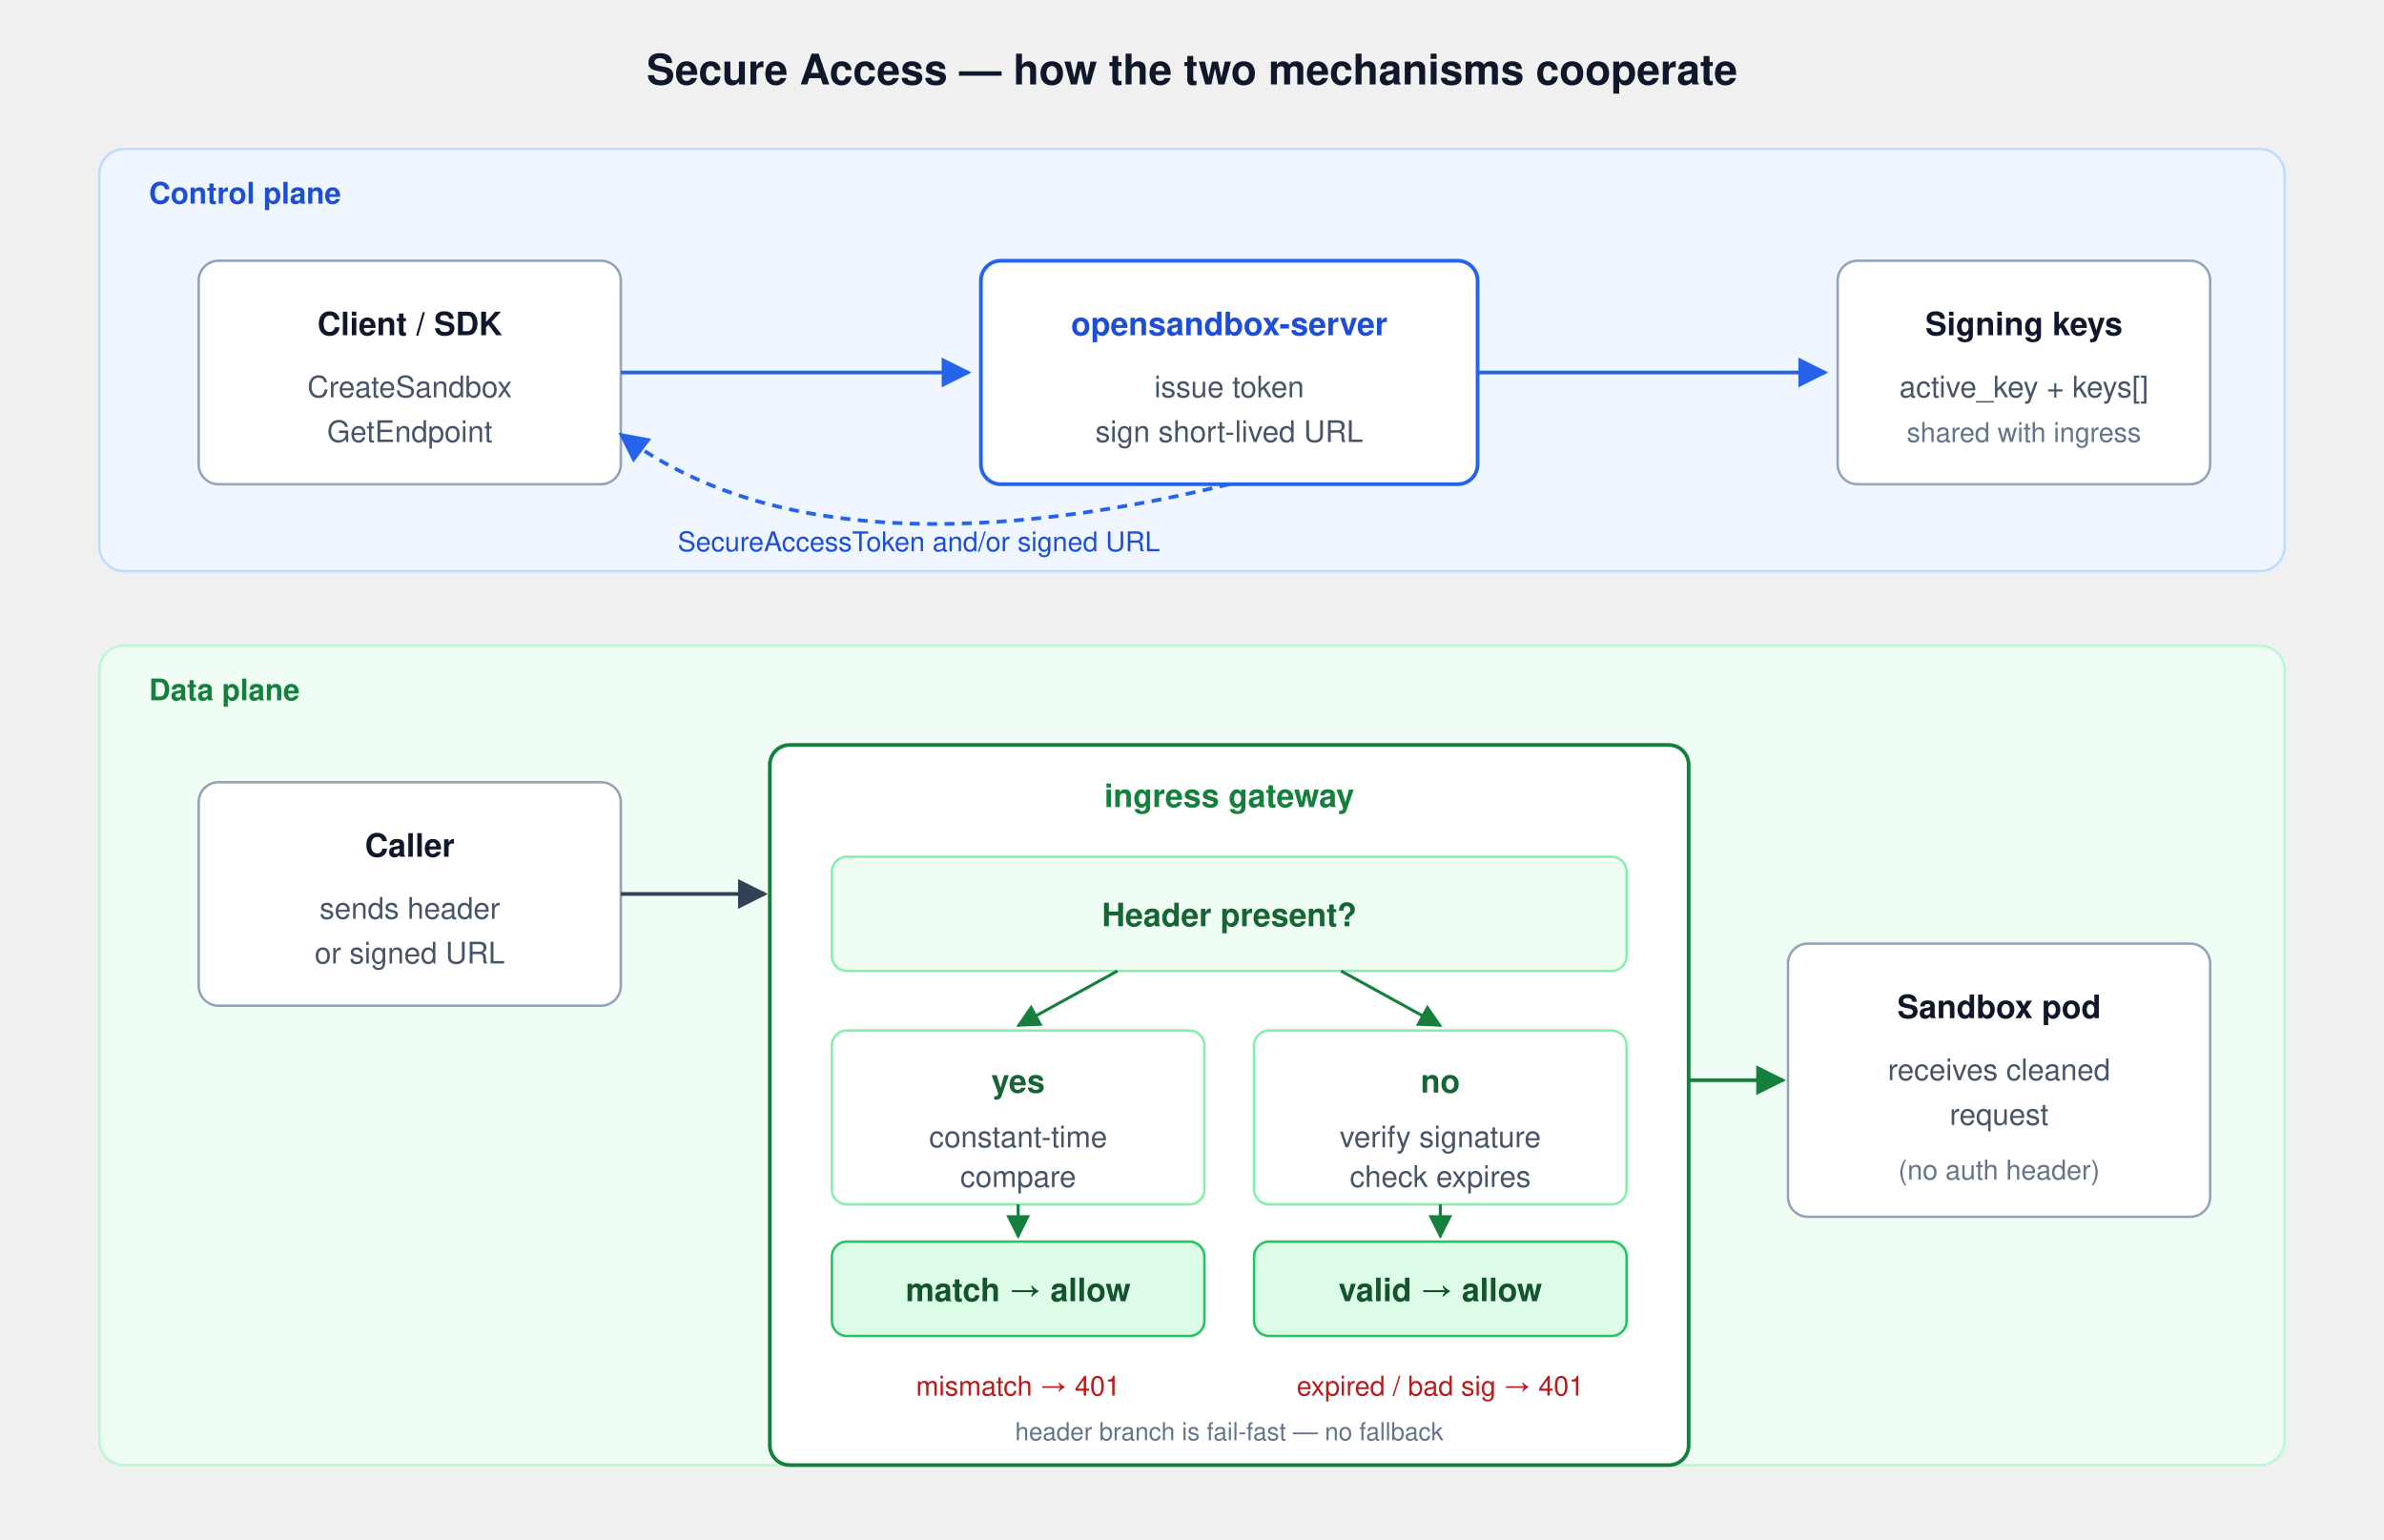
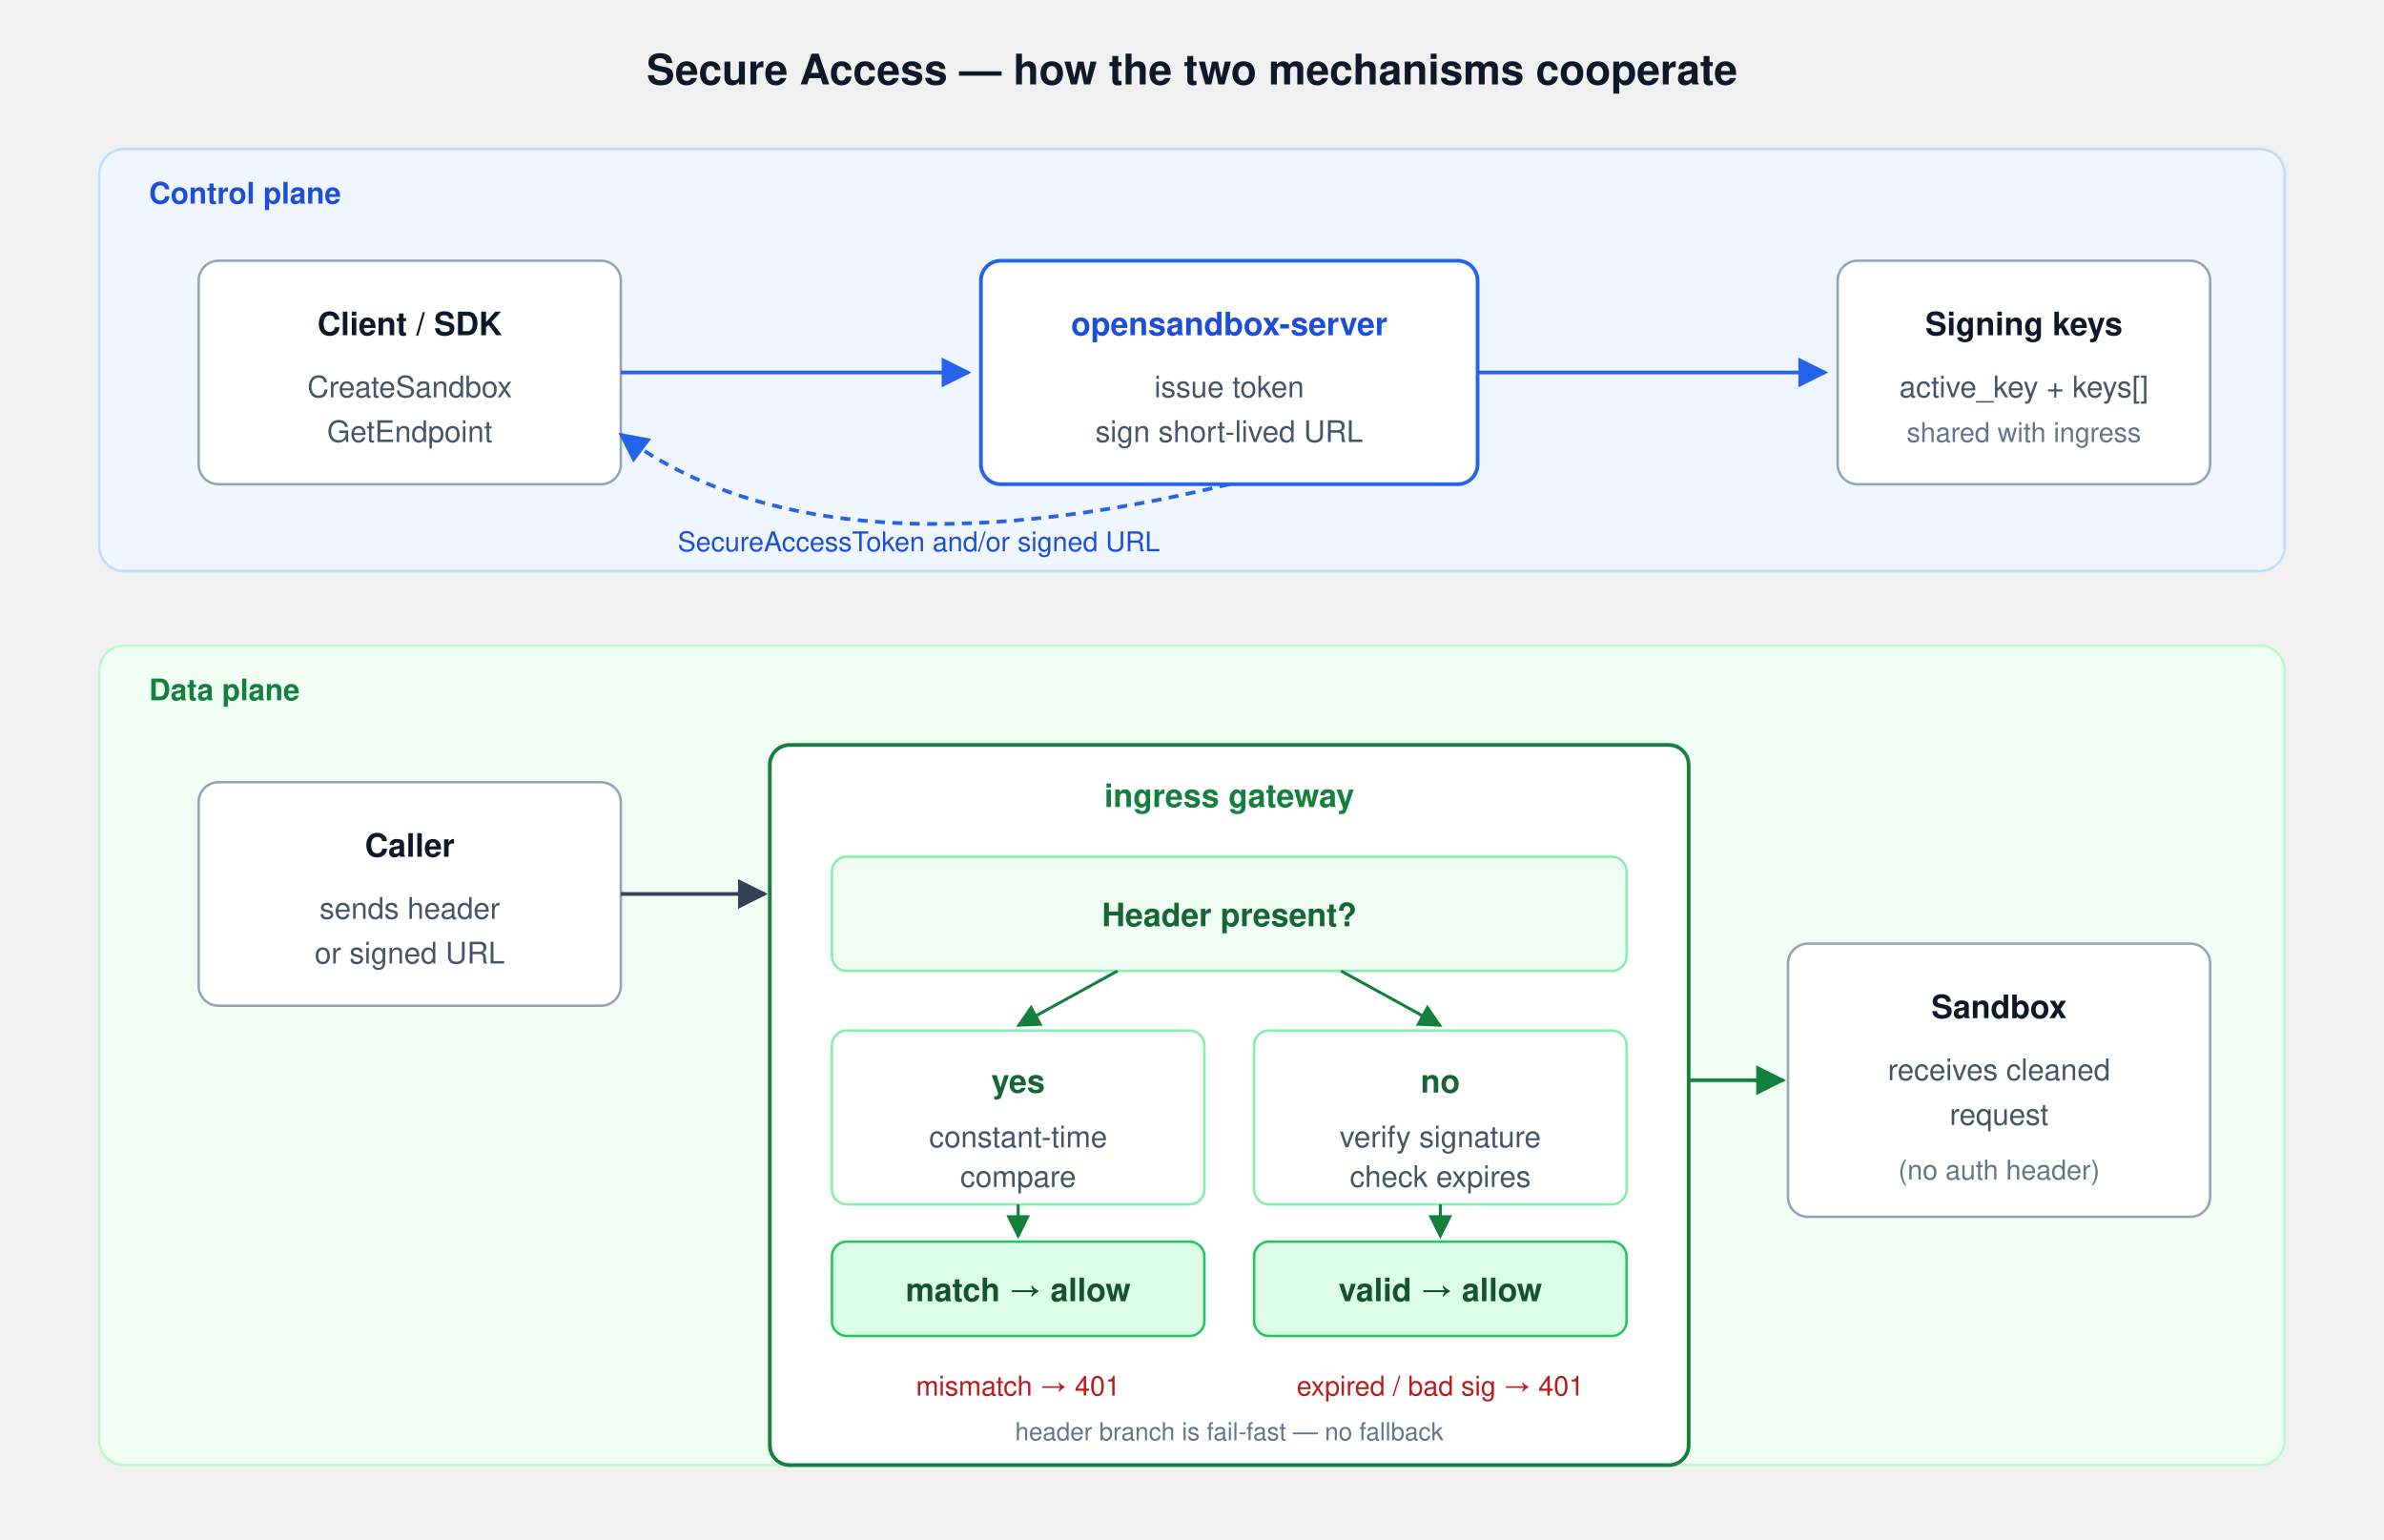
<svg xmlns="http://www.w3.org/2000/svg" viewBox="0 0 960 620" font-family="-apple-system, BlinkMacSystemFont, 'Segoe UI', Helvetica, Arial, sans-serif" font-size="13">
  <defs>
    <marker id="arrow" viewBox="0 0 10 10" refX="9" refY="5" markerWidth="8" markerHeight="8" orient="auto-start-reverse">
      <path d="M 0 0 L 10 5 L 0 10 z" fill="#334155" />
    </marker>
    <marker id="arrow-blue" viewBox="0 0 10 10" refX="9" refY="5" markerWidth="8" markerHeight="8" orient="auto-start-reverse">
      <path d="M 0 0 L 10 5 L 0 10 z" fill="#2563eb" />
    </marker>
    <marker id="arrow-green" viewBox="0 0 10 10" refX="9" refY="5" markerWidth="8" markerHeight="8" orient="auto-start-reverse">
      <path d="M 0 0 L 10 5 L 0 10 z" fill="#15803d" />
    </marker>
    <marker id="arrow-red" viewBox="0 0 10 10" refX="9" refY="5" markerWidth="8" markerHeight="8" orient="auto-start-reverse">
      <path d="M 0 0 L 10 5 L 0 10 z" fill="#b91c1c" />
    </marker>
  </defs>
  <text x="480" y="34" text-anchor="middle" font-size="17" font-weight="600" fill="#0f172a">Secure Access — how the two mechanisms cooperate</text>
  <rect x="40" y="60" width="880" height="170" rx="10" fill="#eff6ff" stroke="#bfdbfe" />
  <text x="60" y="82" font-size="12" font-weight="600" fill="#1d4ed8">Control plane</text>
  <rect x="80" y="105" width="170" height="90" rx="8" fill="#ffffff" stroke="#94a3b8" />
  <text x="165" y="135" text-anchor="middle" font-weight="600" fill="#0f172a">Client / SDK</text>
  <text x="165" y="160" text-anchor="middle" font-size="12" fill="#475569">CreateSandbox</text>
  <text x="165" y="178" text-anchor="middle" font-size="12" fill="#475569">GetEndpoint</text>
  <rect x="395" y="105" width="200" height="90" rx="8" fill="#ffffff" stroke="#2563eb" stroke-width="1.5" />
  <text x="495" y="135" text-anchor="middle" font-weight="600" fill="#1d4ed8">opensandbox-server</text>
  <text x="495" y="160" text-anchor="middle" font-size="12" fill="#475569">issue token</text>
  <text x="495" y="178" text-anchor="middle" font-size="12" fill="#475569">sign short-lived URL</text>
  <rect x="740" y="105" width="150" height="90" rx="8" fill="#ffffff" stroke="#94a3b8" />
  <text x="815" y="135" text-anchor="middle" font-weight="600" fill="#0f172a">Signing keys</text>
  <text x="815" y="160" text-anchor="middle" font-size="12" fill="#475569">active_key + keys[]</text>
  <text x="815" y="178" text-anchor="middle" font-size="11" fill="#64748b">shared with ingress</text>
  <line x1="250" y1="150" x2="390" y2="150" stroke="#2563eb" stroke-width="1.5" marker-end="url(#arrow-blue)" />
  <line x1="595" y1="150" x2="735" y2="150" stroke="#2563eb" stroke-width="1.5" marker-end="url(#arrow-blue)" />
  <path d="M 495 195 Q 330 235 250 175" fill="none" stroke="#2563eb" stroke-width="1.5" stroke-dasharray="4 3" marker-end="url(#arrow-blue)" />
  <text x="370" y="222" text-anchor="middle" font-size="11" fill="#1d4ed8">SecureAccessToken and/or signed URL</text>
  <rect x="40" y="260" width="880" height="330" rx="10" fill="#f0fdf4" stroke="#bbf7d0" />
  <text x="60" y="282" font-size="12" font-weight="600" fill="#15803d">Data plane</text>
  <rect x="80" y="315" width="170" height="90" rx="8" fill="#ffffff" stroke="#94a3b8" />
  <text x="165" y="345" text-anchor="middle" font-weight="600" fill="#0f172a">Caller</text>
  <text x="165" y="370" text-anchor="middle" font-size="12" fill="#475569">sends header</text>
  <text x="165" y="388" text-anchor="middle" font-size="12" fill="#475569">or signed URL</text>
  <rect x="310" y="300" width="370" height="290" rx="8" fill="#ffffff" stroke="#15803d" stroke-width="1.5" />
  <text x="495" y="325" text-anchor="middle" font-weight="600" fill="#15803d">ingress gateway</text>
  <rect x="335" y="345" width="320" height="46" rx="6" fill="#f0fdf4" stroke="#86efac" />
  <text x="495" y="373" text-anchor="middle" font-weight="600" fill="#166534">Header present?</text>
  <rect x="335" y="415" width="150" height="70" rx="6" fill="#ffffff" stroke="#86efac" />
  <text x="410" y="440" text-anchor="middle" font-weight="600" fill="#166534">yes</text>
  <text x="410" y="462" text-anchor="middle" font-size="12" fill="#475569">constant-time</text>
  <text x="410" y="478" text-anchor="middle" font-size="12" fill="#475569">compare</text>
  <rect x="505" y="415" width="150" height="70" rx="6" fill="#ffffff" stroke="#86efac" />
  <text x="580" y="440" text-anchor="middle" font-weight="600" fill="#166534">no</text>
  <text x="580" y="462" text-anchor="middle" font-size="12" fill="#475569">verify signature</text>
  <text x="580" y="478" text-anchor="middle" font-size="12" fill="#475569">check expires</text>
  <line x1="450" y1="391" x2="410" y2="413" stroke="#15803d" stroke-width="1.2" marker-end="url(#arrow-green)" />
  <line x1="540" y1="391" x2="580" y2="413" stroke="#15803d" stroke-width="1.2" marker-end="url(#arrow-green)" />
  <rect x="335" y="500" width="150" height="38" rx="6" fill="#dcfce7" stroke="#22c55e" />
  <text x="410" y="524" text-anchor="middle" font-weight="600" fill="#14532d">match → allow</text>
  <rect x="505" y="500" width="150" height="38" rx="6" fill="#dcfce7" stroke="#22c55e" />
  <text x="580" y="524" text-anchor="middle" font-weight="600" fill="#14532d">valid → allow</text>
  <text x="410" y="562" text-anchor="middle" font-size="11" fill="#b91c1c">mismatch → 401</text>
  <text x="580" y="562" text-anchor="middle" font-size="11" fill="#b91c1c">expired / bad sig → 401</text>
  <text x="495" y="580" text-anchor="middle" font-size="10" fill="#64748b">header branch is fail-fast — no fallback</text>
  <line x1="410" y1="485" x2="410" y2="498" stroke="#15803d" stroke-width="1.2" marker-end="url(#arrow-green)" />
  <line x1="580" y1="485" x2="580" y2="498" stroke="#15803d" stroke-width="1.2" marker-end="url(#arrow-green)" />
  <rect x="720" y="380" width="170" height="110" rx="8" fill="#ffffff" stroke="#94a3b8" />
-   <text x="805" y="410" text-anchor="middle" font-weight="600" fill="#0f172a">Sandbox pod</text>
+   <text x="805" y="410" text-anchor="middle" font-weight="600" fill="#0f172a">Sandbox</text>
  <text x="805" y="435" text-anchor="middle" font-size="12" fill="#475569">receives cleaned</text>
  <text x="805" y="453" text-anchor="middle" font-size="12" fill="#475569">request</text>
  <text x="805" y="475" text-anchor="middle" font-size="11" fill="#64748b">(no auth header)</text>
  <line x1="250" y1="360" x2="308" y2="360" stroke="#334155" stroke-width="1.5" marker-end="url(#arrow)" />
  <path d="M 680 435 L 718 435" stroke="#15803d" stroke-width="1.5" marker-end="url(#arrow-green)" />
</svg>
